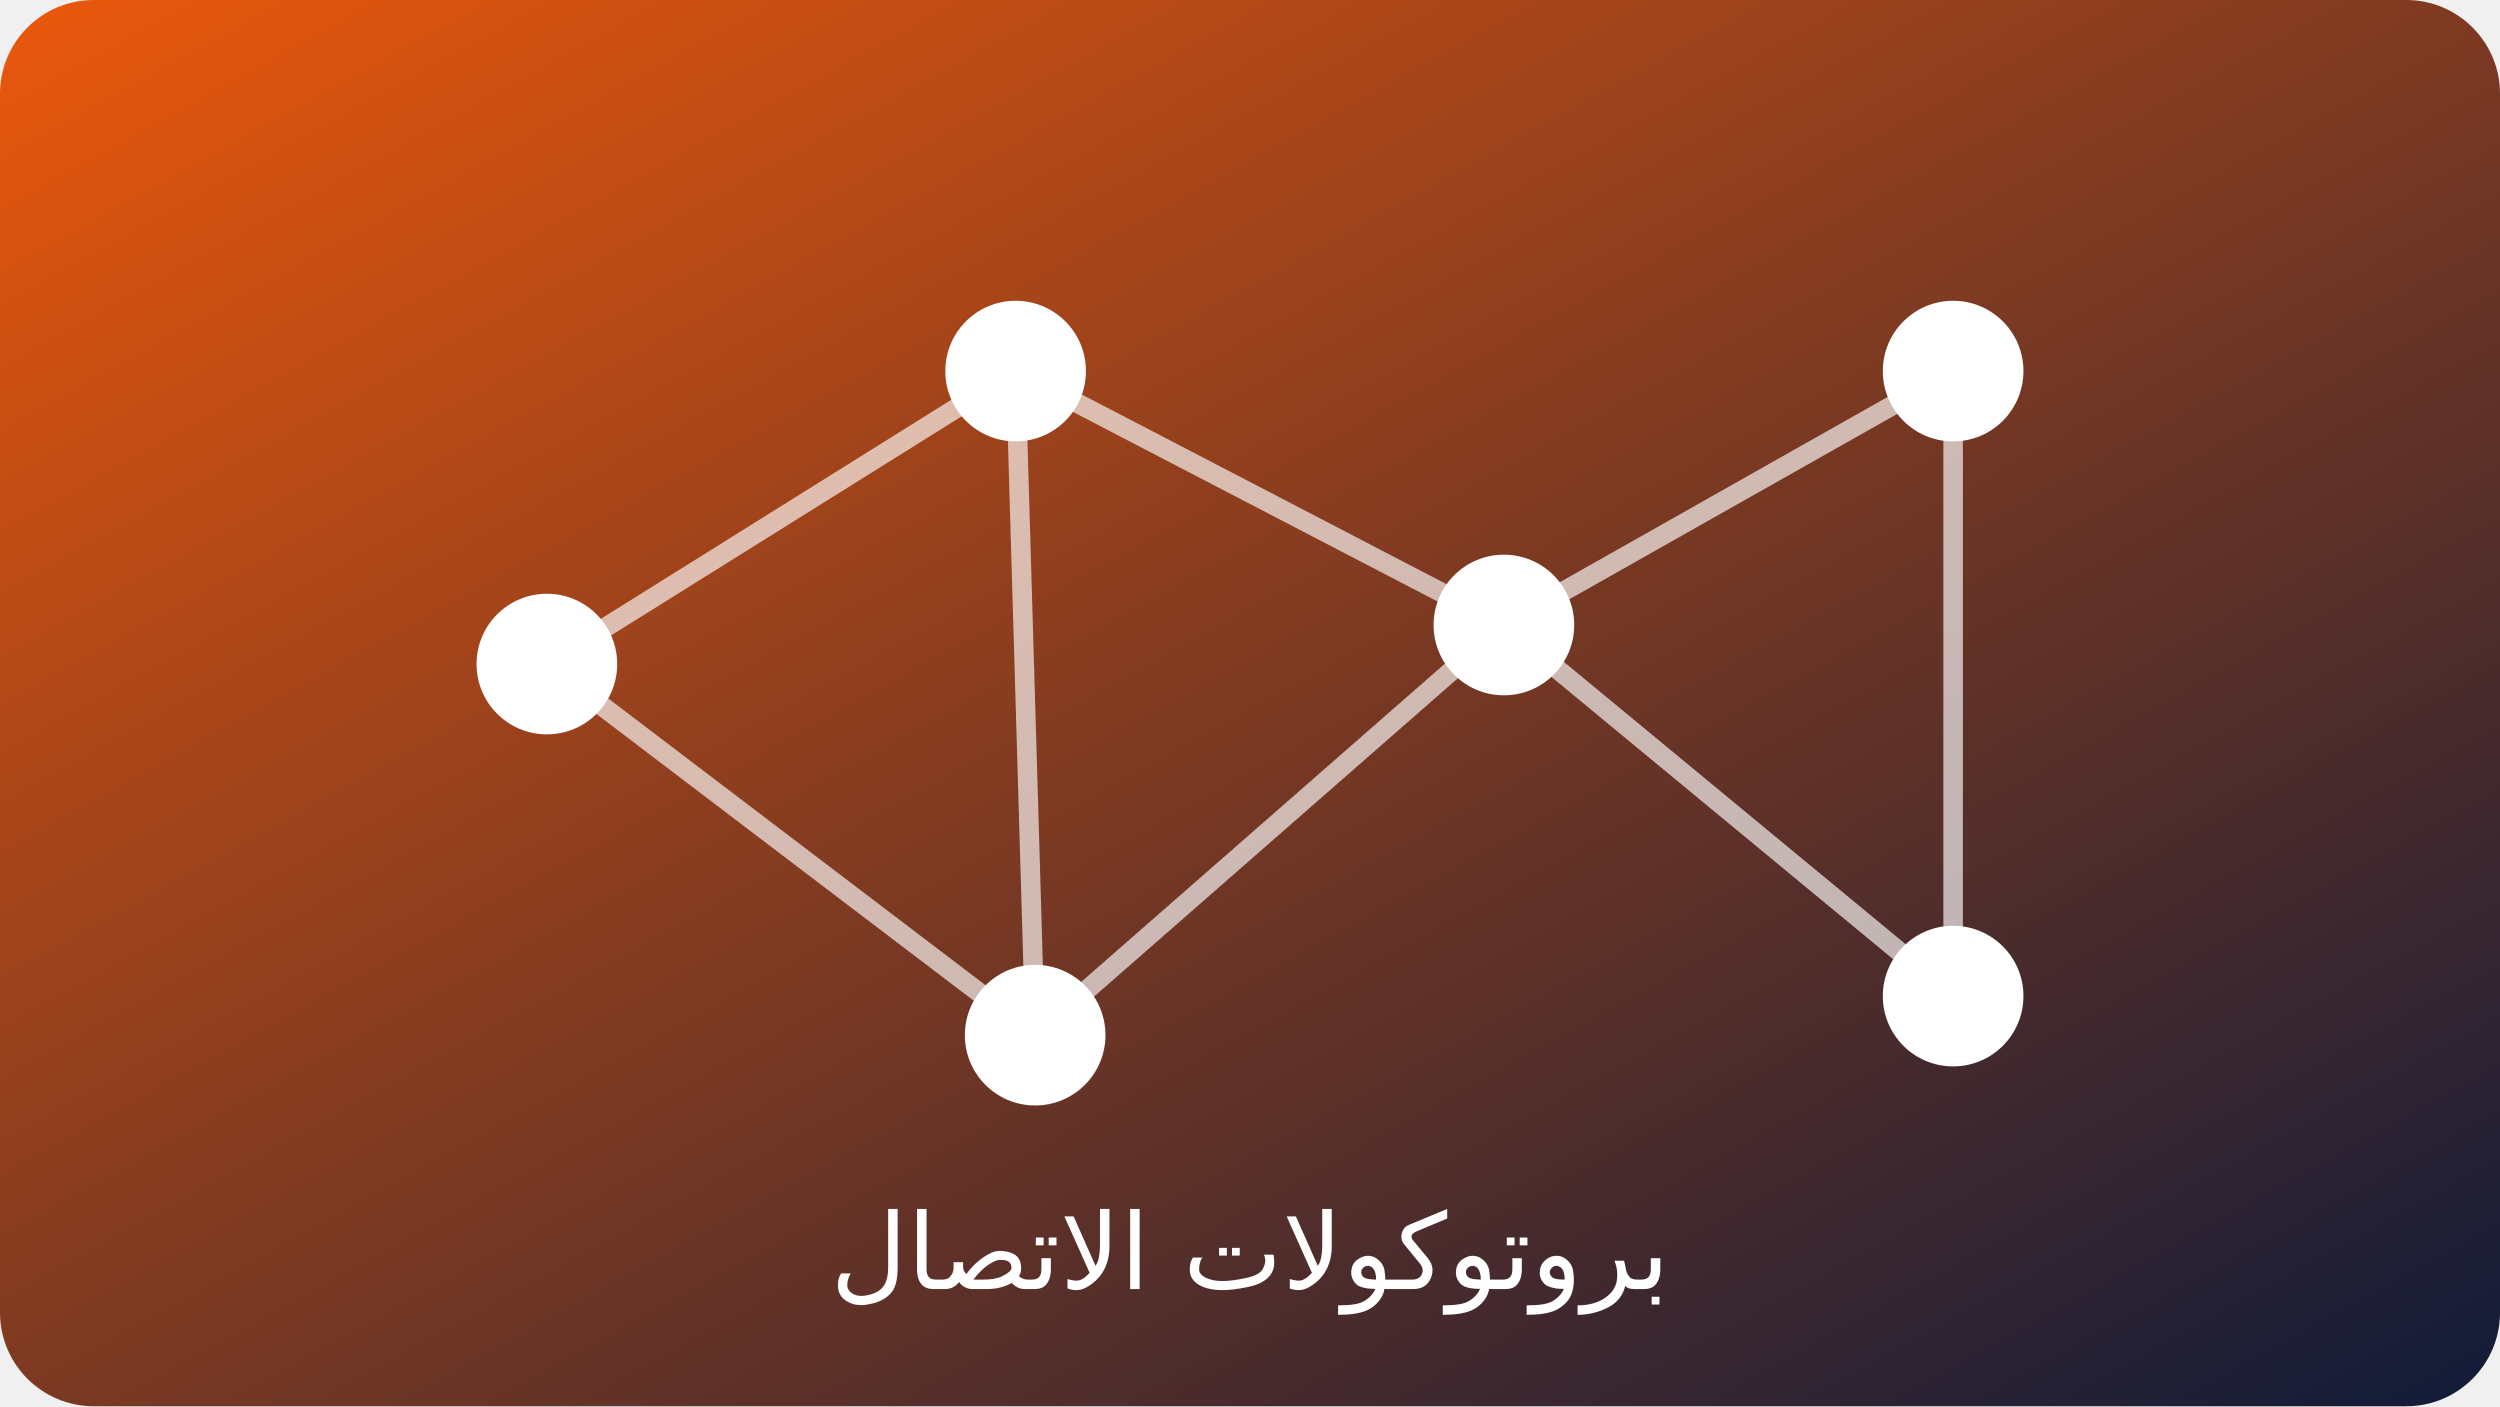
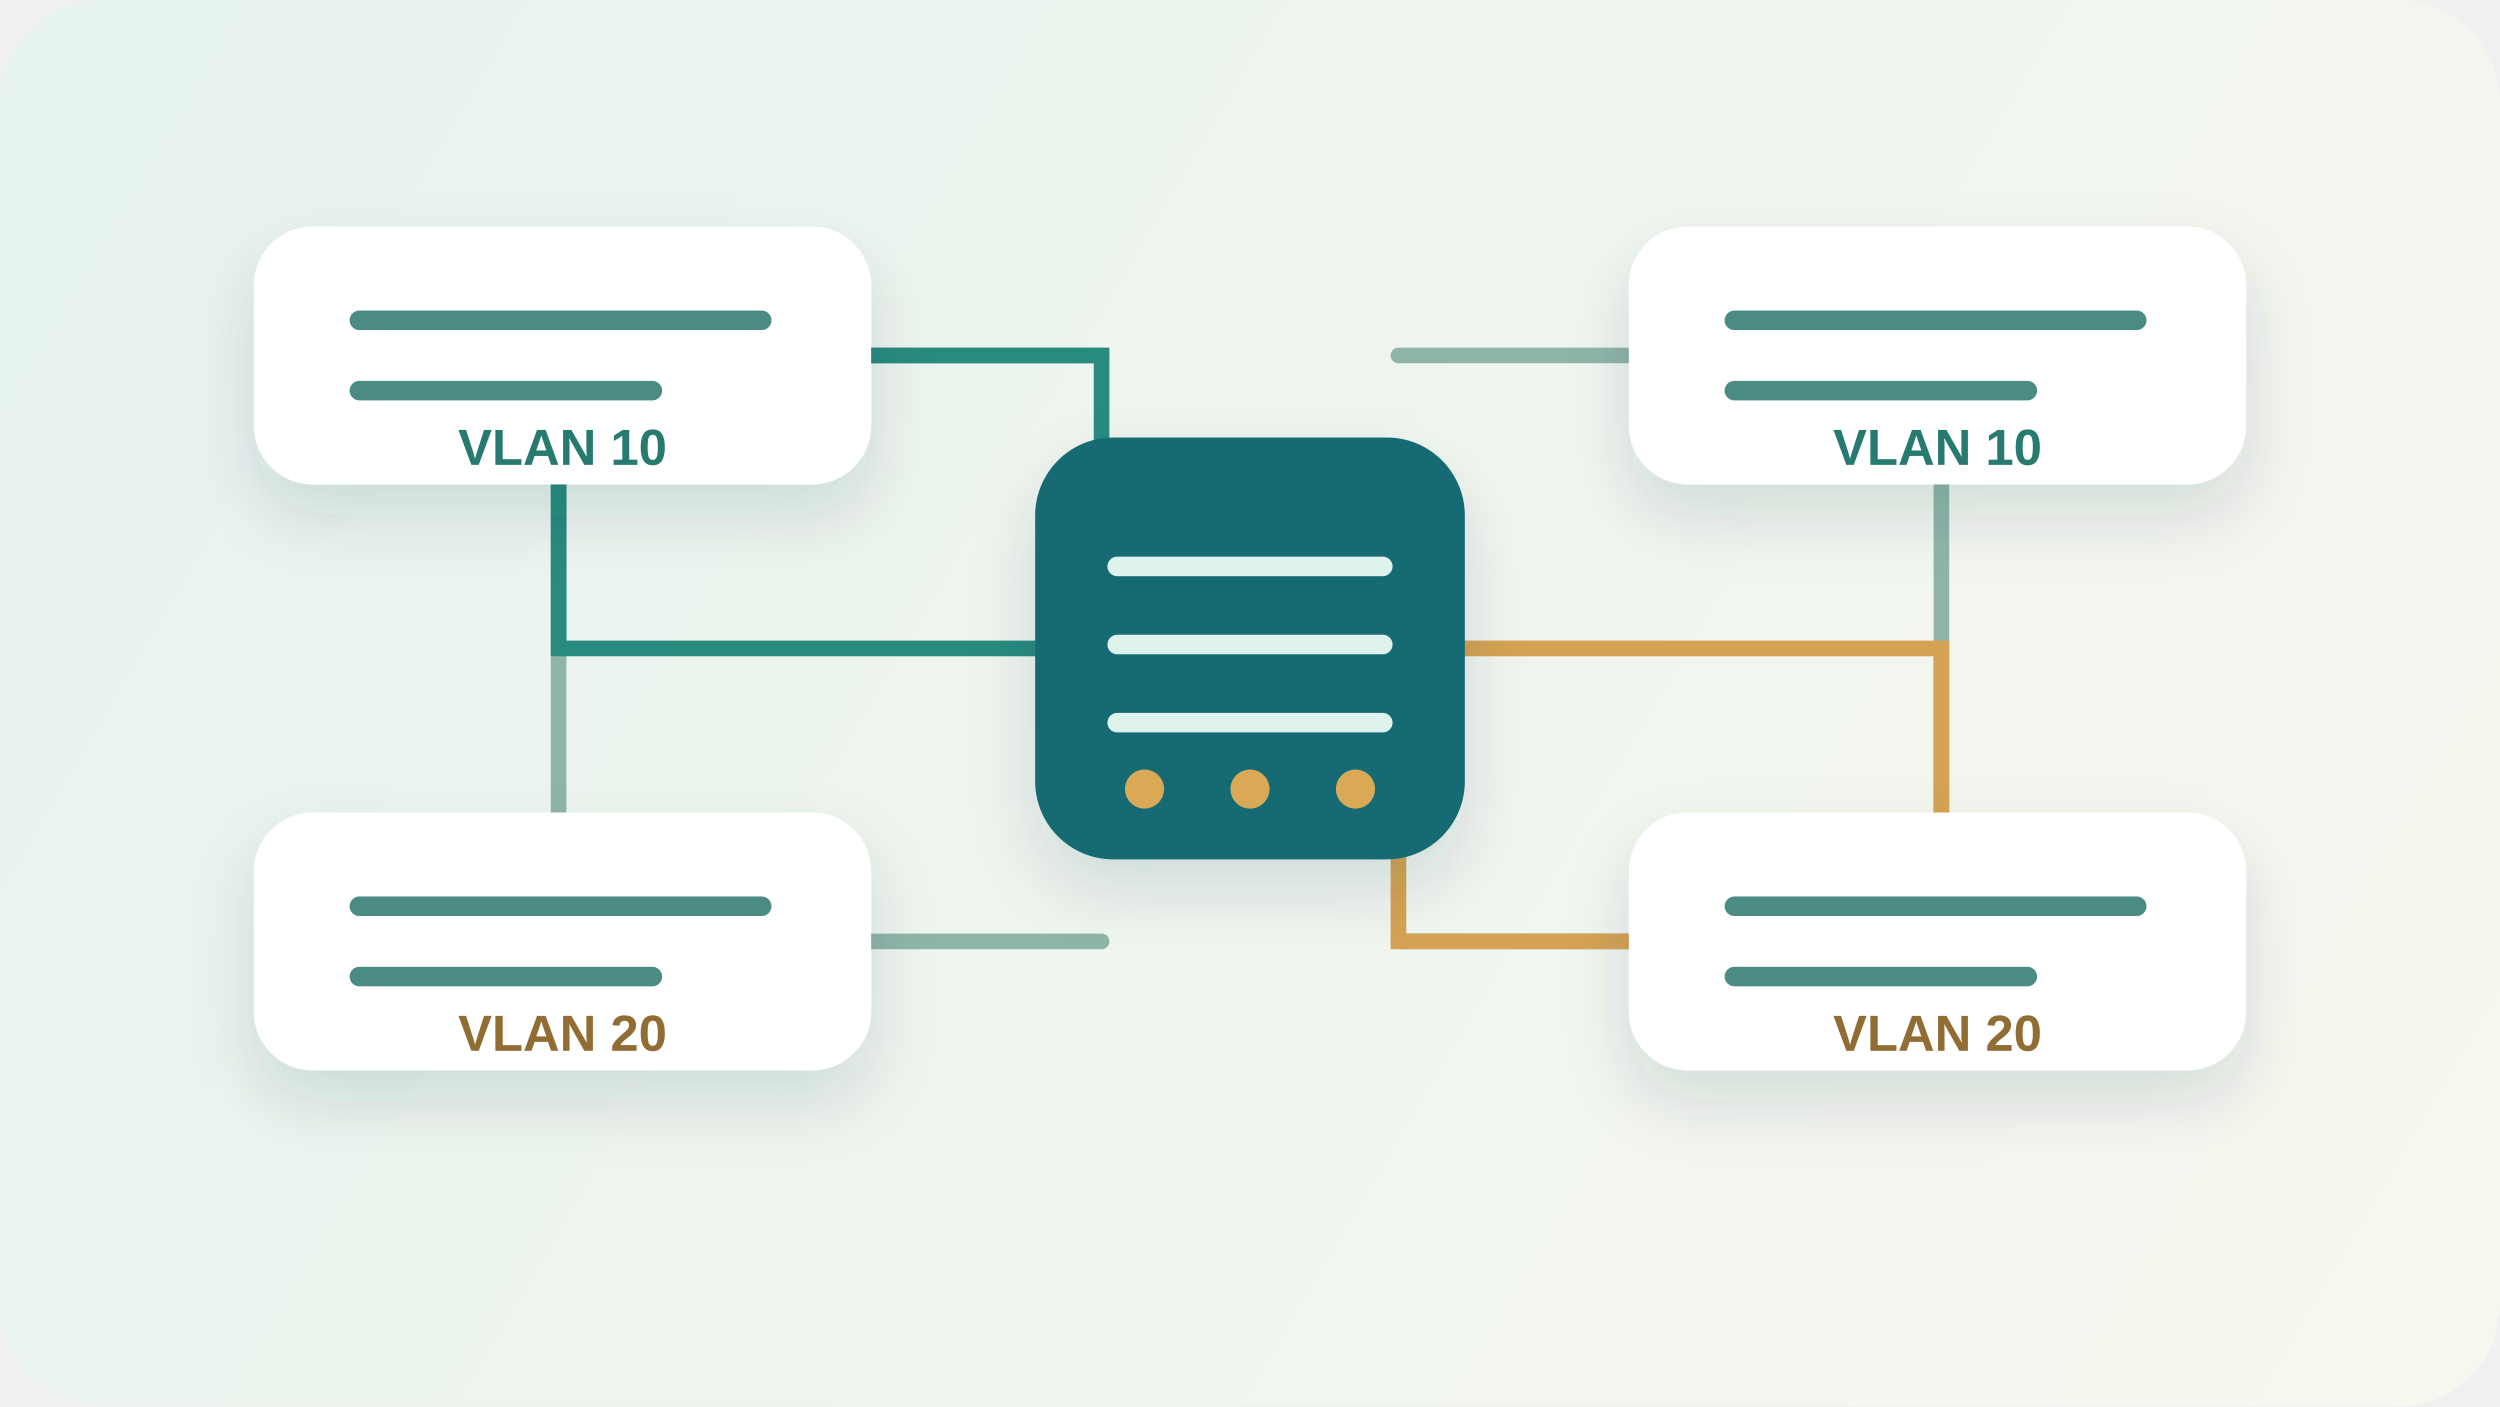
- <svg xmlns="http://www.w3.org/2000/svg" viewBox="0 0 640 360">
+ <svg xmlns="http://www.w3.org/2000/svg" viewBox="0 0 640 360" fill="none" role="img" aria-labelledby="t">
  <defs>
-     <linearGradient id="g" x2="1" y2="1">
-       <stop stop-color="#ea580c" />
-       <stop offset="1" stop-color="#101b38" />
+     <linearGradient id="bg" x1="32" y1="10" x2="608" y2="350" gradientUnits="userSpaceOnUse">
+       <stop stop-color="#e7f3ee" />
+       <stop offset="1" stop-color="#f6f7ef" />
    </linearGradient>
+     <filter id="s" x="-20%" y="-25%" width="140%" height="160%">
+       <feDropShadow dx="0" dy="8" stdDeviation="8" flood-color="#173b42" flood-opacity=".13" />
+     </filter>
  </defs>
-   <rect width="640" height="360" rx="24" fill="url(#g)" />
-   <g fill="none" stroke="#ffffff" stroke-width="5" opacity=".65">
-     <path d="M140 170L260 95 385 160 500 95M140 170L265 265 385 160 500 255M260 95L265 265M500 95L500 255" />
+   <rect width="640" height="360" rx="26" fill="url(#bg)" />
+   <g stroke-width="4" stroke-linecap="round">
+     <path d="M143 91h139m-139 0 0 150h139M497 91H358m139 0v150H358" stroke="#8fb5a9" />
+     <path d="M143 91h139v75H143z" stroke="#288b80" />
+     <path d="M358 166h139v75H358z" stroke="#d4a353" />
  </g>
-   <g fill="#fff">
-     <circle cx="140" cy="170" r="18" />
-     <circle cx="260" cy="95" r="18" />
-     <circle cx="385" cy="160" r="18" />
-     <circle cx="500" cy="95" r="18" />
-     <circle cx="265" cy="265" r="18" />
-     <circle cx="500" cy="255" r="18" />
+   <g filter="url(#s)">
+     <rect x="265" y="112" width="110" height="108" rx="20" fill="#176a73" />
+     <rect x="65" y="58" width="158" height="66" rx="15" fill="#fff" />
+     <rect x="417" y="58" width="158" height="66" rx="15" fill="#fff" />
+     <rect x="65" y="208" width="158" height="66" rx="15" fill="#fff" />
+     <rect x="417" y="208" width="158" height="66" rx="15" fill="#fff" />
  </g>
-   <text x="320" y="330" font-family="Arial" font-size="27" fill="white" text-anchor="middle">بروتوكولات الاتصال</text>
+   <g stroke="#4a8c83" stroke-width="5" stroke-linecap="round">
+     <path d="M92 82h103m-103 18h75M444 82h103m-103 18h75M92 232h103m-103 18h75M444 232h103m-103 18h75" />
+   </g>
+   <g stroke="#dff3ed" stroke-width="5" stroke-linecap="round">
+     <path d="M286 145h68m-68 20h68m-68 20h68" />
+   </g>
+   <g fill="#d9a956">
+     <circle cx="293" cy="202" r="5" />
+     <circle cx="320" cy="202" r="5" />
+     <circle cx="347" cy="202" r="5" />
+   </g>
+   <g font-family="Arial,sans-serif" font-size="13" font-weight="700">
+     <text x="144" y="119" text-anchor="middle" fill="#267a70">VLAN 10</text>
+     <text x="496" y="119" text-anchor="middle" fill="#267a70">VLAN 10</text>
+     <text x="144" y="269" text-anchor="middle" fill="#916d34">VLAN 20</text>
+     <text x="496" y="269" text-anchor="middle" fill="#916d34">VLAN 20</text>
+   </g>
</svg>
